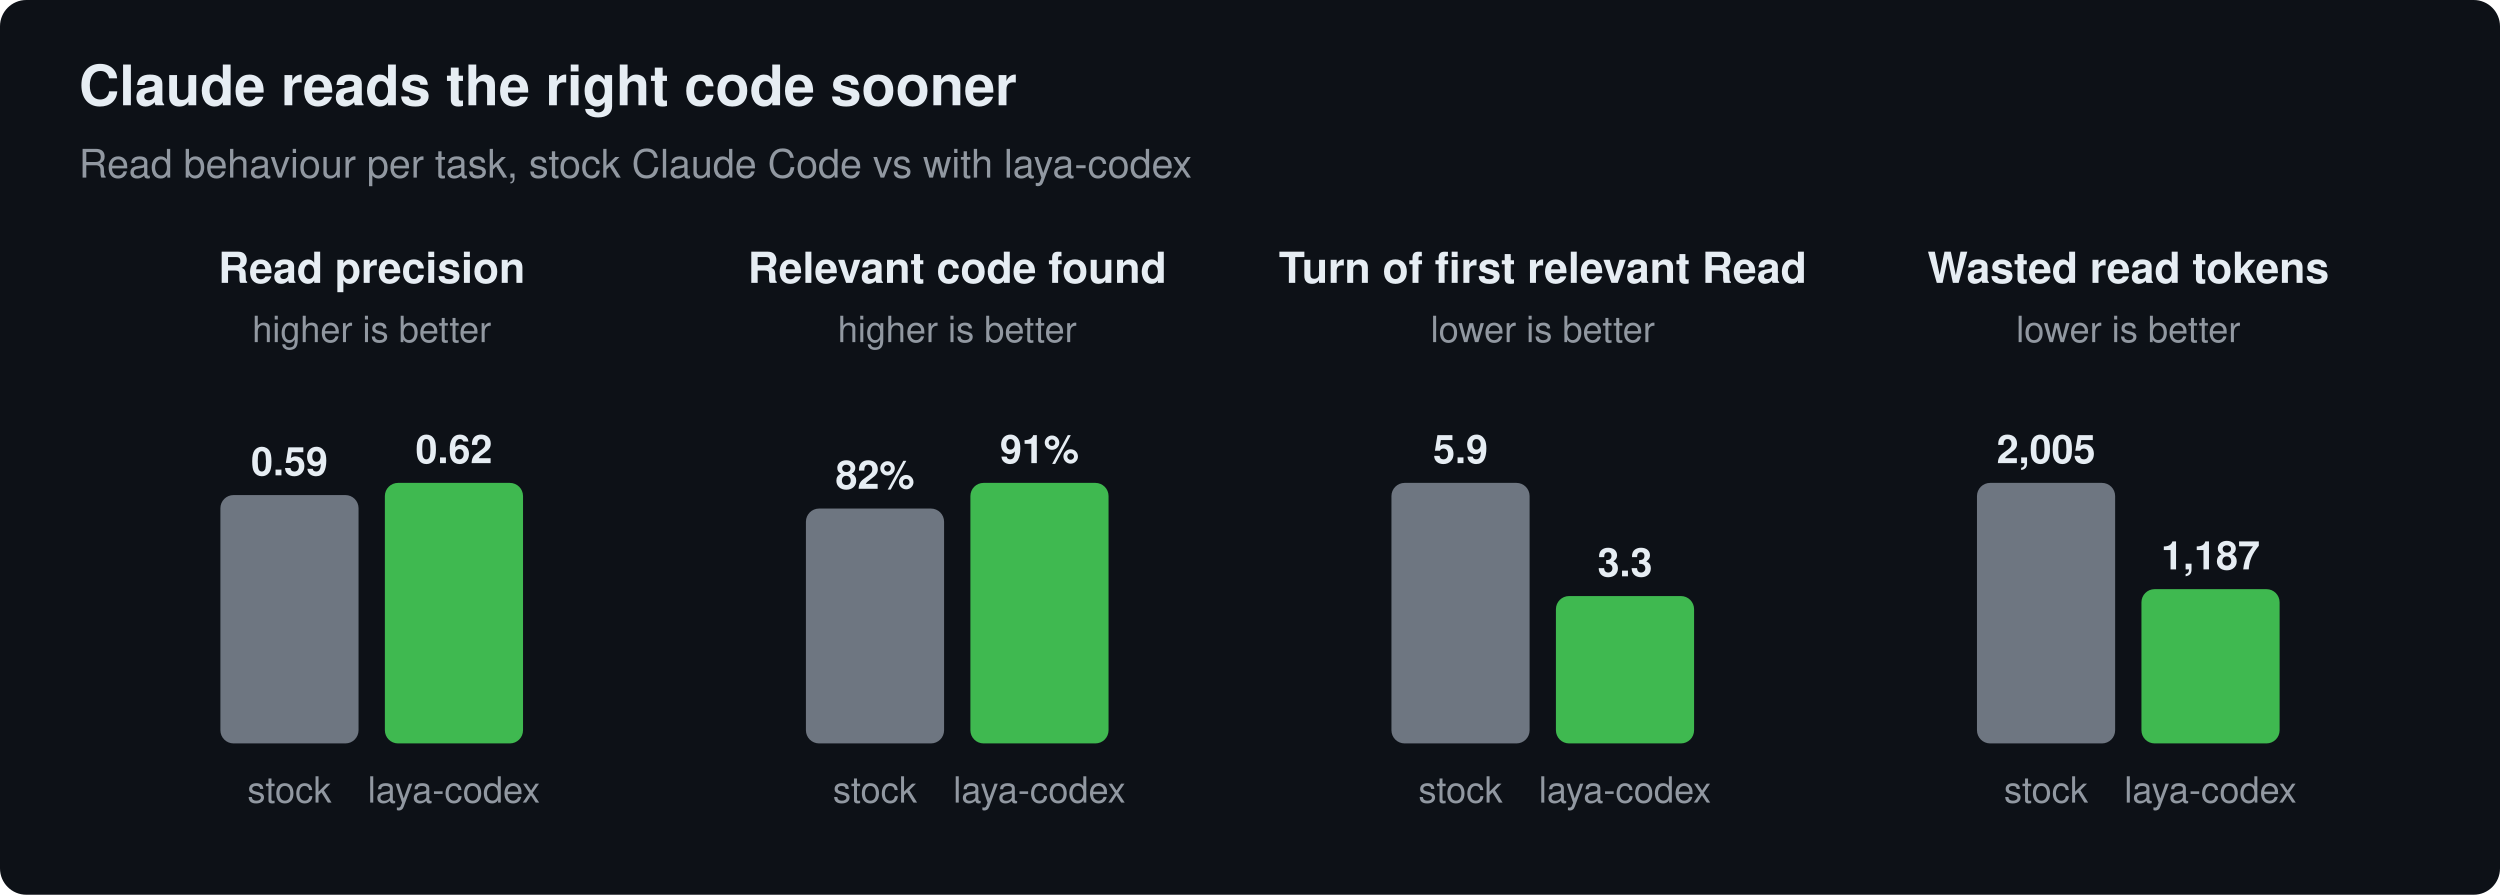
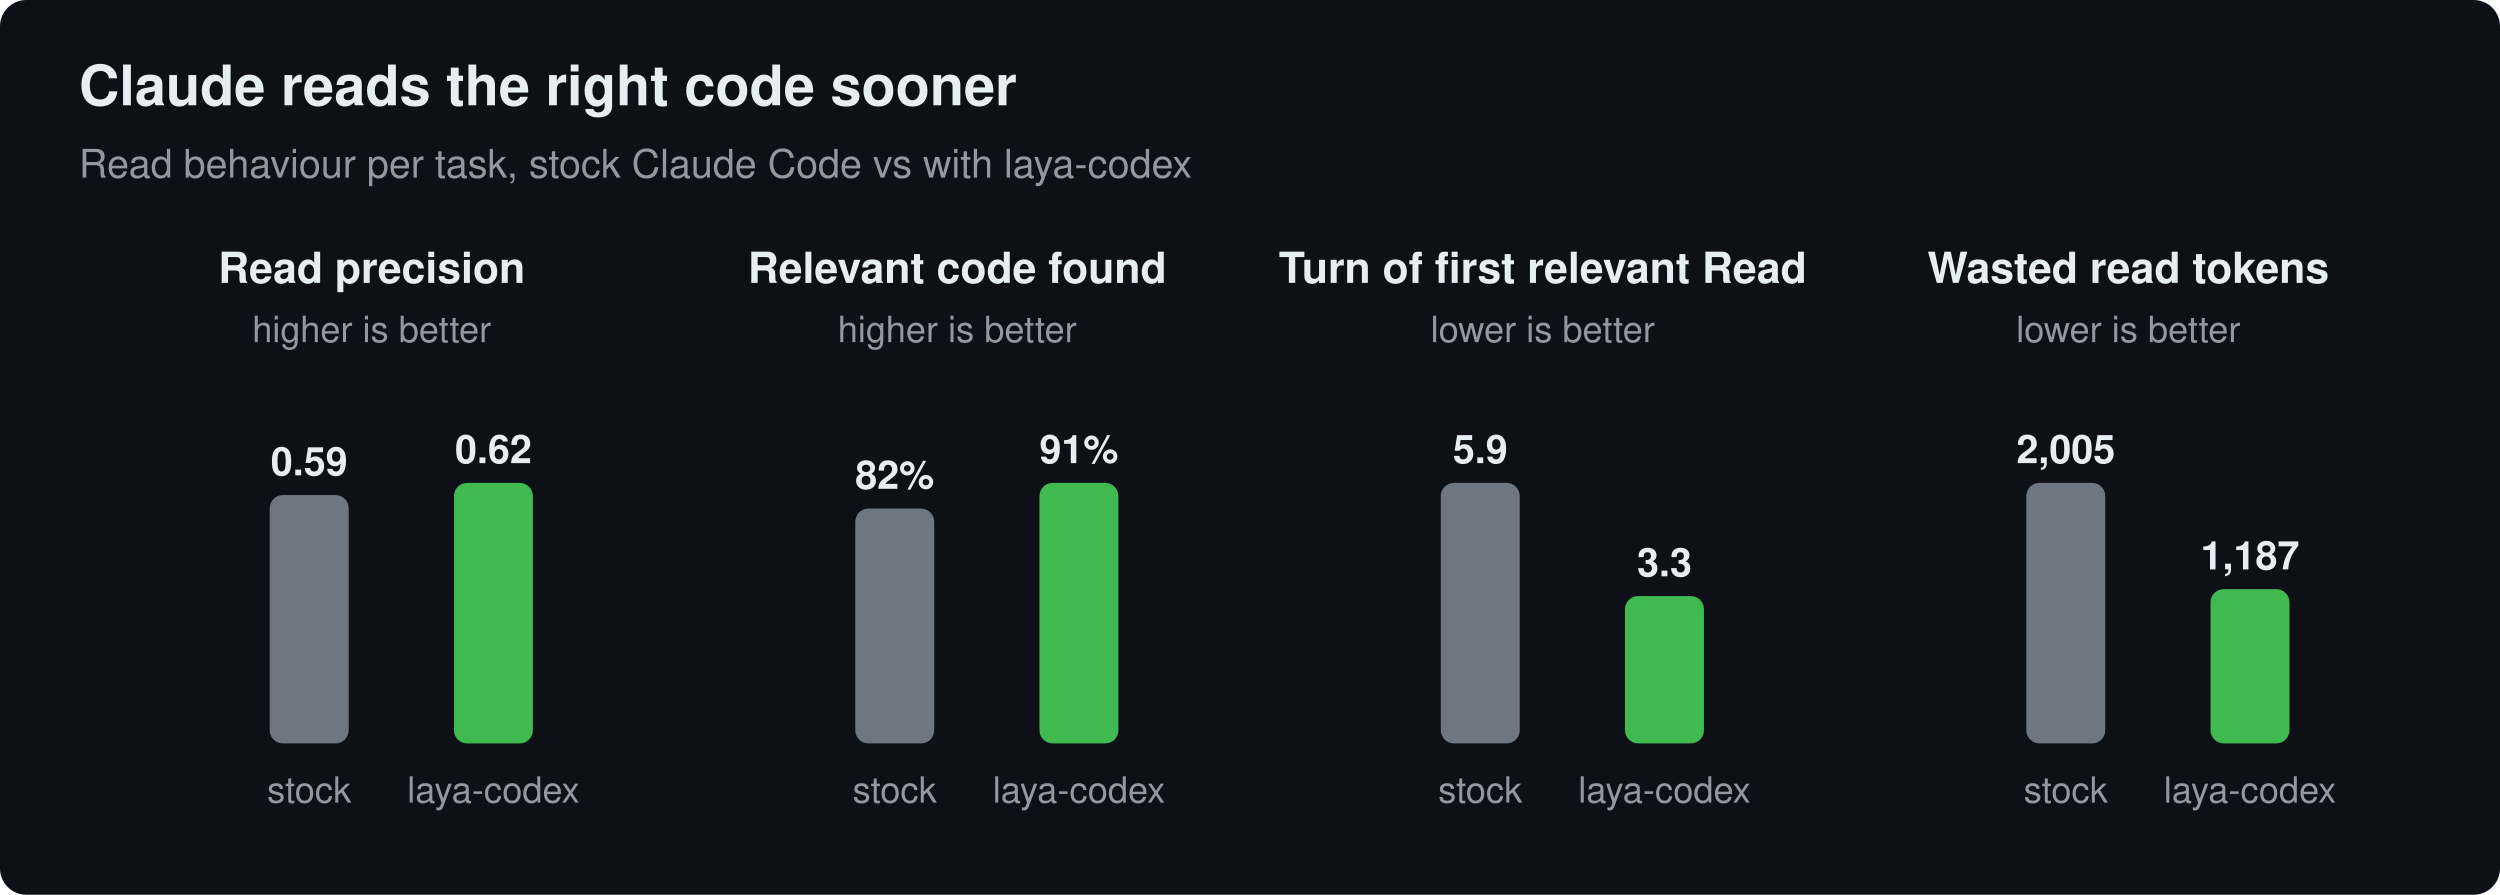
<svg xmlns="http://www.w3.org/2000/svg" width="760" height="272" viewBox="0 0 760 272" role="img" aria-label="laya-codex benchmark: read behaviour">
  <rect width="760" height="272" rx="8" fill="#0d1117" />
  <text x="24.0" y="32.0" font-family="-apple-system,BlinkMacSystemFont,'Segoe UI',Helvetica,Arial,sans-serif" font-size="17" fill="#e6edf3" text-anchor="start" font-weight="600">Claude reads the right code sooner</text>
  <text x="24.0" y="54.0" font-family="-apple-system,BlinkMacSystemFont,'Segoe UI',Helvetica,Arial,sans-serif" font-size="12" fill="#9198a1" text-anchor="start" font-weight="normal">Read behaviour per task, stock Claude Code vs with laya-codex</text>
  <text x="113.0" y="86.0" font-family="-apple-system,BlinkMacSystemFont,'Segoe UI',Helvetica,Arial,sans-serif" font-size="13" fill="#e6edf3" text-anchor="middle" font-weight="600">Read precision</text>
  <text x="113.0" y="104.0" font-family="-apple-system,BlinkMacSystemFont,'Segoe UI',Helvetica,Arial,sans-serif" font-size="11" fill="#9198a1" text-anchor="middle" font-weight="normal">higher is better</text>
-   <rect x="67.0" y="150.5" width="42" height="75.5" rx="4" fill="#6e7681" />
-   <text x="88.0" y="144.5" font-family="-apple-system,BlinkMacSystemFont,'Segoe UI',Helvetica,Arial,sans-serif" font-size="12" fill="#e6edf3" text-anchor="middle" font-weight="600">0.59</text>
-   <text x="88.0" y="244.0" font-family="-apple-system,BlinkMacSystemFont,'Segoe UI',Helvetica,Arial,sans-serif" font-size="11" fill="#9198a1" text-anchor="middle" font-weight="normal">stock</text>
-   <rect x="117.0" y="146.8" width="42" height="79.2" rx="4" fill="#3fb950" />
-   <text x="138.0" y="140.8" font-family="-apple-system,BlinkMacSystemFont,'Segoe UI',Helvetica,Arial,sans-serif" font-size="12" fill="#e6edf3" text-anchor="middle" font-weight="600">0.62</text>
-   <text x="138.0" y="244.0" font-family="-apple-system,BlinkMacSystemFont,'Segoe UI',Helvetica,Arial,sans-serif" font-size="11" fill="#9198a1" text-anchor="middle" font-weight="normal">laya-codex</text>
+   <rect x="82.0" y="150.5" width="24" height="75.5" rx="4" fill="#6e7681" />
+   <text x="94.0" y="144.5" font-family="-apple-system,BlinkMacSystemFont,'Segoe UI',Helvetica,Arial,sans-serif" font-size="12" fill="#e6edf3" text-anchor="middle" font-weight="600">0.59</text>
+   <text x="94.0" y="244.0" font-family="-apple-system,BlinkMacSystemFont,'Segoe UI',Helvetica,Arial,sans-serif" font-size="11" fill="#9198a1" text-anchor="middle" font-weight="normal">stock</text>
+   <rect x="138.0" y="146.8" width="24" height="79.2" rx="4" fill="#3fb950" />
+   <text x="150.0" y="140.8" font-family="-apple-system,BlinkMacSystemFont,'Segoe UI',Helvetica,Arial,sans-serif" font-size="12" fill="#e6edf3" text-anchor="middle" font-weight="600">0.62</text>
+   <text x="150.0" y="244.0" font-family="-apple-system,BlinkMacSystemFont,'Segoe UI',Helvetica,Arial,sans-serif" font-size="11" fill="#9198a1" text-anchor="middle" font-weight="normal">laya-codex</text>
  <text x="291.0" y="86.0" font-family="-apple-system,BlinkMacSystemFont,'Segoe UI',Helvetica,Arial,sans-serif" font-size="13" fill="#e6edf3" text-anchor="middle" font-weight="600">Relevant code found</text>
  <text x="291.0" y="104.0" font-family="-apple-system,BlinkMacSystemFont,'Segoe UI',Helvetica,Arial,sans-serif" font-size="11" fill="#9198a1" text-anchor="middle" font-weight="normal">higher is better</text>
-   <rect x="245.0" y="154.6" width="42" height="71.4" rx="4" fill="#6e7681" />
-   <text x="266.0" y="148.6" font-family="-apple-system,BlinkMacSystemFont,'Segoe UI',Helvetica,Arial,sans-serif" font-size="12" fill="#e6edf3" text-anchor="middle" font-weight="600">82%</text>
-   <text x="266.0" y="244.0" font-family="-apple-system,BlinkMacSystemFont,'Segoe UI',Helvetica,Arial,sans-serif" font-size="11" fill="#9198a1" text-anchor="middle" font-weight="normal">stock</text>
-   <rect x="295.0" y="146.8" width="42" height="79.2" rx="4" fill="#3fb950" />
-   <text x="316.0" y="140.8" font-family="-apple-system,BlinkMacSystemFont,'Segoe UI',Helvetica,Arial,sans-serif" font-size="12" fill="#e6edf3" text-anchor="middle" font-weight="600">91%</text>
-   <text x="316.0" y="244.0" font-family="-apple-system,BlinkMacSystemFont,'Segoe UI',Helvetica,Arial,sans-serif" font-size="11" fill="#9198a1" text-anchor="middle" font-weight="normal">laya-codex</text>
+   <rect x="260.0" y="154.6" width="24" height="71.4" rx="4" fill="#6e7681" />
+   <text x="272.0" y="148.6" font-family="-apple-system,BlinkMacSystemFont,'Segoe UI',Helvetica,Arial,sans-serif" font-size="12" fill="#e6edf3" text-anchor="middle" font-weight="600">82%</text>
+   <text x="272.0" y="244.0" font-family="-apple-system,BlinkMacSystemFont,'Segoe UI',Helvetica,Arial,sans-serif" font-size="11" fill="#9198a1" text-anchor="middle" font-weight="normal">stock</text>
+   <rect x="316.0" y="146.8" width="24" height="79.2" rx="4" fill="#3fb950" />
+   <text x="328.0" y="140.8" font-family="-apple-system,BlinkMacSystemFont,'Segoe UI',Helvetica,Arial,sans-serif" font-size="12" fill="#e6edf3" text-anchor="middle" font-weight="600">91%</text>
+   <text x="328.0" y="244.0" font-family="-apple-system,BlinkMacSystemFont,'Segoe UI',Helvetica,Arial,sans-serif" font-size="11" fill="#9198a1" text-anchor="middle" font-weight="normal">laya-codex</text>
  <text x="469.0" y="86.0" font-family="-apple-system,BlinkMacSystemFont,'Segoe UI',Helvetica,Arial,sans-serif" font-size="13" fill="#e6edf3" text-anchor="middle" font-weight="600">Turn of first relevant Read</text>
  <text x="469.0" y="104.0" font-family="-apple-system,BlinkMacSystemFont,'Segoe UI',Helvetica,Arial,sans-serif" font-size="11" fill="#9198a1" text-anchor="middle" font-weight="normal">lower is better</text>
-   <rect x="423.0" y="146.8" width="42" height="79.2" rx="4" fill="#6e7681" />
-   <text x="444.0" y="140.8" font-family="-apple-system,BlinkMacSystemFont,'Segoe UI',Helvetica,Arial,sans-serif" font-size="12" fill="#e6edf3" text-anchor="middle" font-weight="600">5.9</text>
-   <text x="444.0" y="244.0" font-family="-apple-system,BlinkMacSystemFont,'Segoe UI',Helvetica,Arial,sans-serif" font-size="11" fill="#9198a1" text-anchor="middle" font-weight="normal">stock</text>
-   <rect x="473.0" y="181.2" width="42" height="44.8" rx="4" fill="#3fb950" />
-   <text x="494.0" y="175.2" font-family="-apple-system,BlinkMacSystemFont,'Segoe UI',Helvetica,Arial,sans-serif" font-size="12" fill="#e6edf3" text-anchor="middle" font-weight="600">3.3</text>
-   <text x="494.0" y="244.0" font-family="-apple-system,BlinkMacSystemFont,'Segoe UI',Helvetica,Arial,sans-serif" font-size="11" fill="#9198a1" text-anchor="middle" font-weight="normal">laya-codex</text>
+   <rect x="438.0" y="146.8" width="24" height="79.2" rx="4" fill="#6e7681" />
+   <text x="450.0" y="140.8" font-family="-apple-system,BlinkMacSystemFont,'Segoe UI',Helvetica,Arial,sans-serif" font-size="12" fill="#e6edf3" text-anchor="middle" font-weight="600">5.9</text>
+   <text x="450.0" y="244.0" font-family="-apple-system,BlinkMacSystemFont,'Segoe UI',Helvetica,Arial,sans-serif" font-size="11" fill="#9198a1" text-anchor="middle" font-weight="normal">stock</text>
+   <rect x="494.0" y="181.2" width="24" height="44.8" rx="4" fill="#3fb950" />
+   <text x="506.0" y="175.2" font-family="-apple-system,BlinkMacSystemFont,'Segoe UI',Helvetica,Arial,sans-serif" font-size="12" fill="#e6edf3" text-anchor="middle" font-weight="600">3.3</text>
+   <text x="506.0" y="244.0" font-family="-apple-system,BlinkMacSystemFont,'Segoe UI',Helvetica,Arial,sans-serif" font-size="11" fill="#9198a1" text-anchor="middle" font-weight="normal">laya-codex</text>
  <text x="647.0" y="86.0" font-family="-apple-system,BlinkMacSystemFont,'Segoe UI',Helvetica,Arial,sans-serif" font-size="13" fill="#e6edf3" text-anchor="middle" font-weight="600">Wasted read tokens</text>
  <text x="647.0" y="104.0" font-family="-apple-system,BlinkMacSystemFont,'Segoe UI',Helvetica,Arial,sans-serif" font-size="11" fill="#9198a1" text-anchor="middle" font-weight="normal">lower is better</text>
-   <rect x="601.0" y="146.8" width="42" height="79.2" rx="4" fill="#6e7681" />
-   <text x="622.0" y="140.8" font-family="-apple-system,BlinkMacSystemFont,'Segoe UI',Helvetica,Arial,sans-serif" font-size="12" fill="#e6edf3" text-anchor="middle" font-weight="600">2,005</text>
-   <text x="622.0" y="244.0" font-family="-apple-system,BlinkMacSystemFont,'Segoe UI',Helvetica,Arial,sans-serif" font-size="11" fill="#9198a1" text-anchor="middle" font-weight="normal">stock</text>
-   <rect x="651.0" y="179.1" width="42" height="46.9" rx="4" fill="#3fb950" />
-   <text x="672.0" y="173.1" font-family="-apple-system,BlinkMacSystemFont,'Segoe UI',Helvetica,Arial,sans-serif" font-size="12" fill="#e6edf3" text-anchor="middle" font-weight="600">1,187</text>
-   <text x="672.0" y="244.0" font-family="-apple-system,BlinkMacSystemFont,'Segoe UI',Helvetica,Arial,sans-serif" font-size="11" fill="#9198a1" text-anchor="middle" font-weight="normal">laya-codex</text>
+   <rect x="616.0" y="146.8" width="24" height="79.2" rx="4" fill="#6e7681" />
+   <text x="628.0" y="140.8" font-family="-apple-system,BlinkMacSystemFont,'Segoe UI',Helvetica,Arial,sans-serif" font-size="12" fill="#e6edf3" text-anchor="middle" font-weight="600">2,005</text>
+   <text x="628.0" y="244.0" font-family="-apple-system,BlinkMacSystemFont,'Segoe UI',Helvetica,Arial,sans-serif" font-size="11" fill="#9198a1" text-anchor="middle" font-weight="normal">stock</text>
+   <rect x="672.0" y="179.1" width="24" height="46.9" rx="4" fill="#3fb950" />
+   <text x="684.0" y="173.1" font-family="-apple-system,BlinkMacSystemFont,'Segoe UI',Helvetica,Arial,sans-serif" font-size="12" fill="#e6edf3" text-anchor="middle" font-weight="600">1,187</text>
+   <text x="684.0" y="244.0" font-family="-apple-system,BlinkMacSystemFont,'Segoe UI',Helvetica,Arial,sans-serif" font-size="11" fill="#9198a1" text-anchor="middle" font-weight="normal">laya-codex</text>
</svg>
